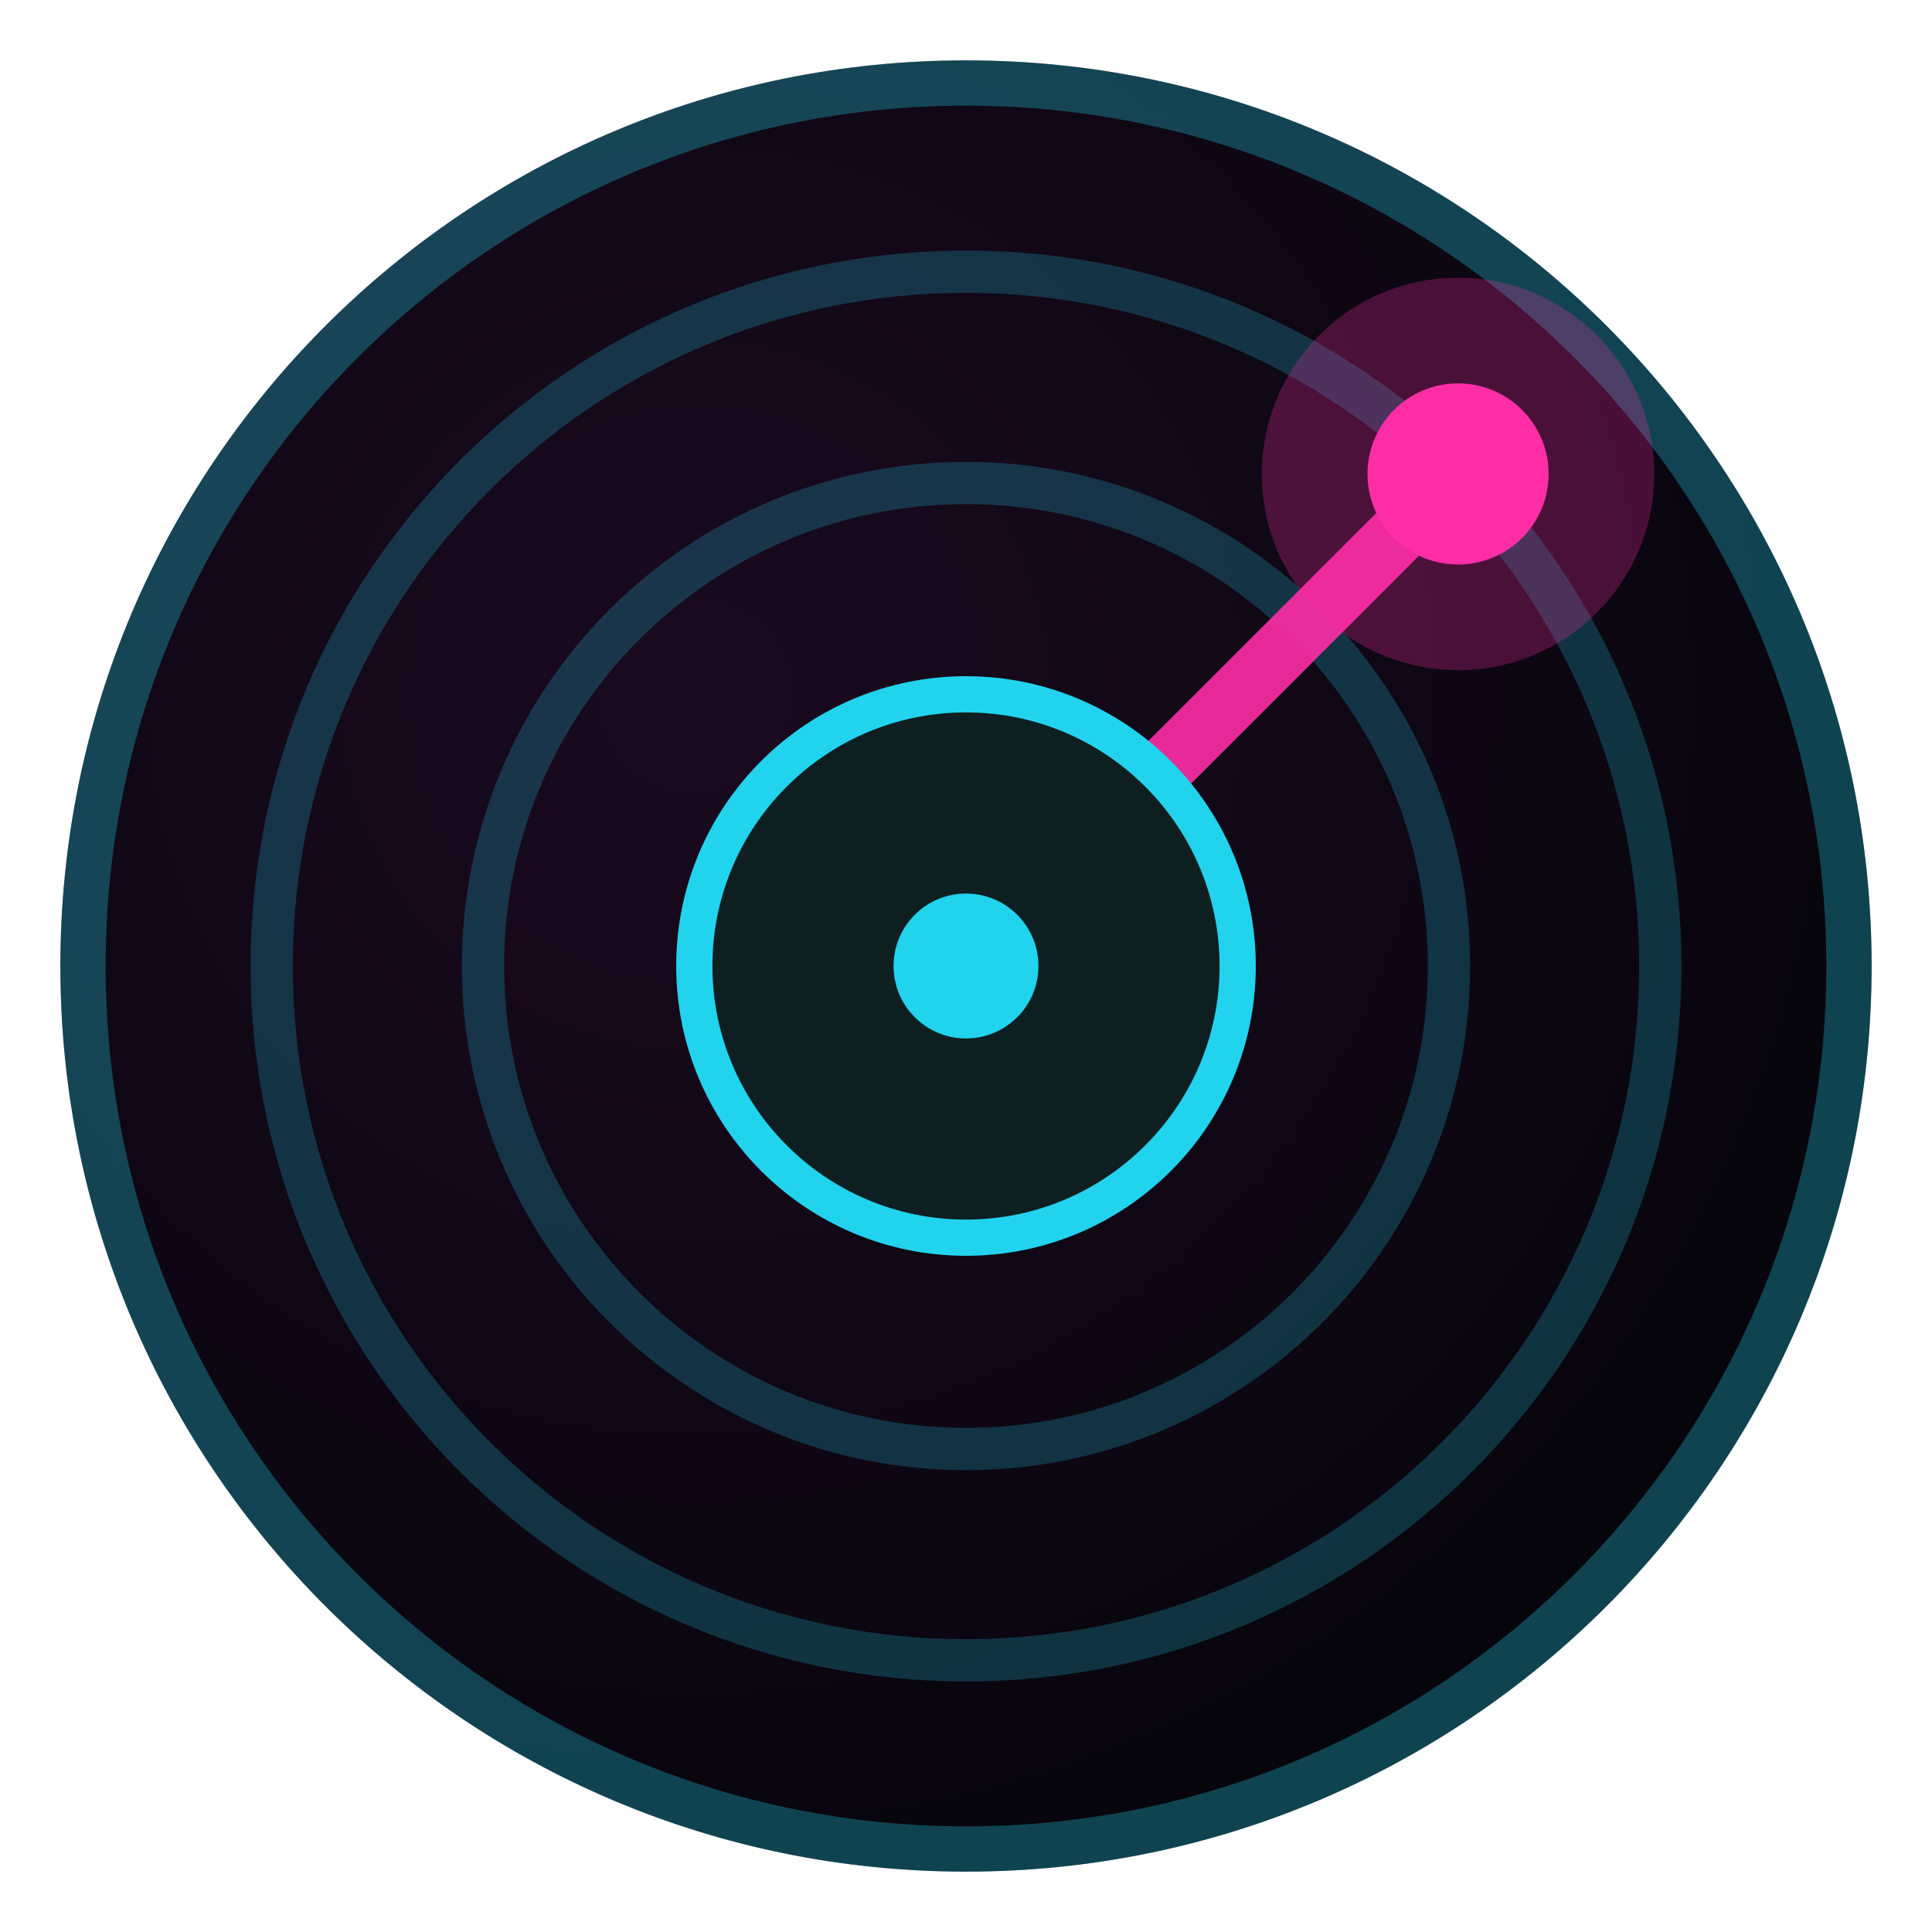
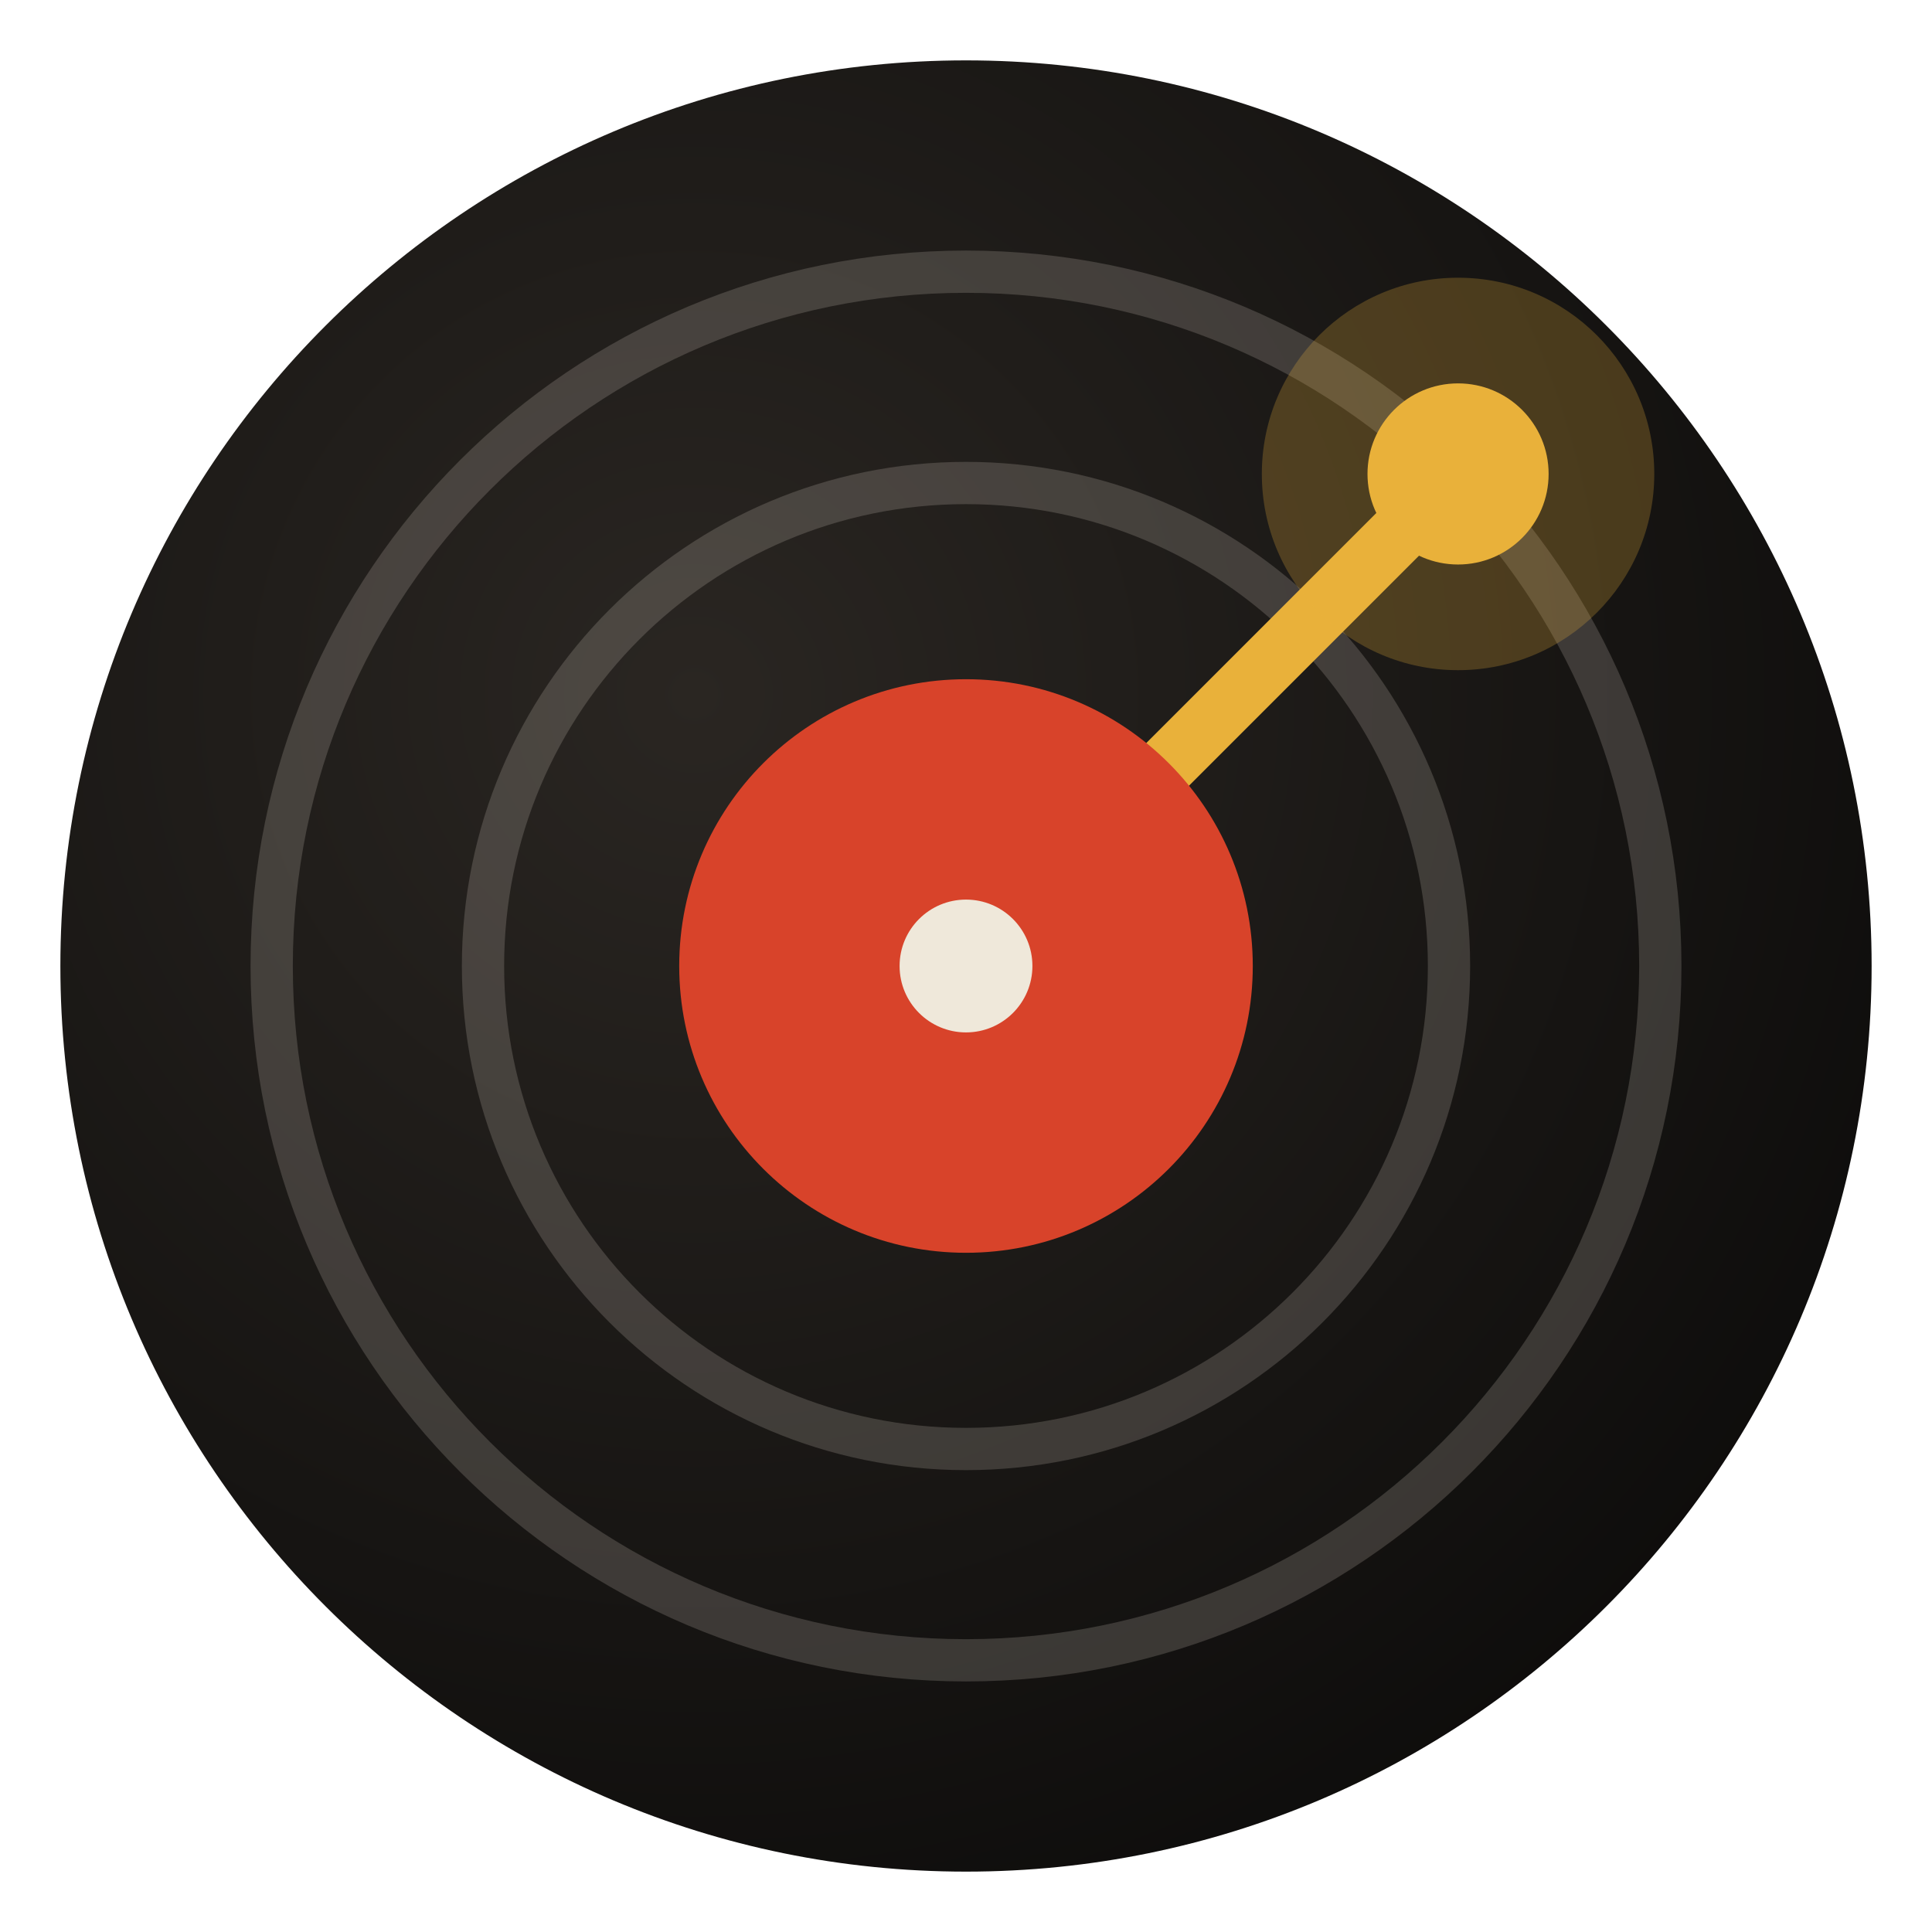
<svg xmlns="http://www.w3.org/2000/svg" viewBox="0 0 64 64">
  <defs>
    <radialGradient id="disc" cx="35%" cy="35%" r="75%">
-       <stop offset="0%" stop-color="#1a0a1f" />
-       <stop offset="100%" stop-color="#05050a" />
+       <stop offset="0%" stop-color="#2a2622" />
+       <stop offset="100%" stop-color="#0d0c0b" />
    </radialGradient>
  </defs>
  <circle cx="32" cy="32" r="30" fill="url(#disc)" />
-   <circle cx="32" cy="32" r="29.25" fill="none" stroke="#22d3ee" stroke-opacity="0.3" stroke-width="1.5" />
-   <circle cx="32" cy="32" r="23" fill="none" stroke="#22d3ee" stroke-opacity="0.22" stroke-width="1.4" />
-   <circle cx="32" cy="32" r="16" fill="none" stroke="#22d3ee" stroke-opacity="0.22" stroke-width="1.4" />
-   <line x1="32" y1="32" x2="48.3" y2="15.7" stroke="#ff2ea6" stroke-width="2" stroke-linecap="round" opacity="0.9" />
-   <circle cx="48.3" cy="15.7" r="6.5" fill="#ff2ea6" opacity="0.25" />
-   <circle cx="48.3" cy="15.7" r="3" fill="#ff2ea6" />
-   <circle cx="32" cy="32" r="9" fill="#0d1f21" />
-   <circle cx="32" cy="32" r="9" fill="none" stroke="#22d3ee" stroke-width="1.2" />
-   <circle cx="32" cy="32" r="2.4" fill="#22d3ee" />
+   <circle cx="32" cy="32" r="23" fill="none" stroke="#efe8da" stroke-opacity="0.18" stroke-width="1.4" />
+   <circle cx="32" cy="32" r="16" fill="none" stroke="#efe8da" stroke-opacity="0.18" stroke-width="1.4" />
+   <line x1="32" y1="32" x2="48.3" y2="15.7" stroke="#e9b13a" stroke-width="2" stroke-linecap="round" />
+   <circle cx="48.3" cy="15.7" r="6.5" fill="#e9b13a" opacity="0.25" />
+   <circle cx="48.3" cy="15.7" r="3" fill="#e9b13a" />
+   <circle cx="32" cy="32" r="9.5" fill="#d8432a" />
+   <circle cx="32" cy="32" r="2.2" fill="#efe8da" />
</svg>
